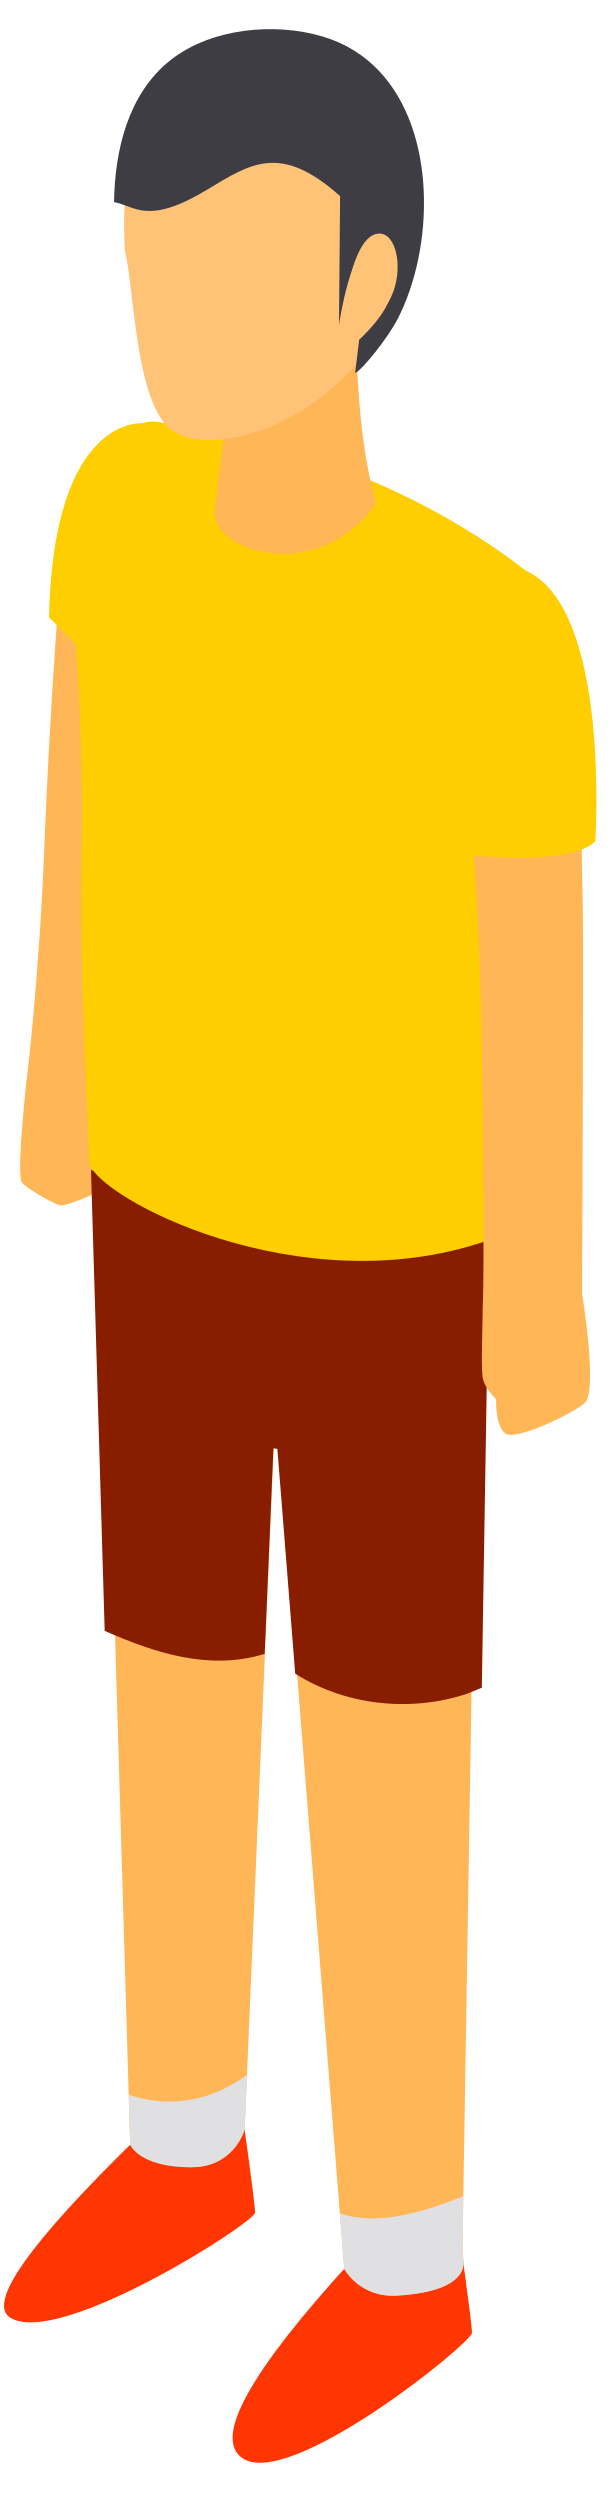
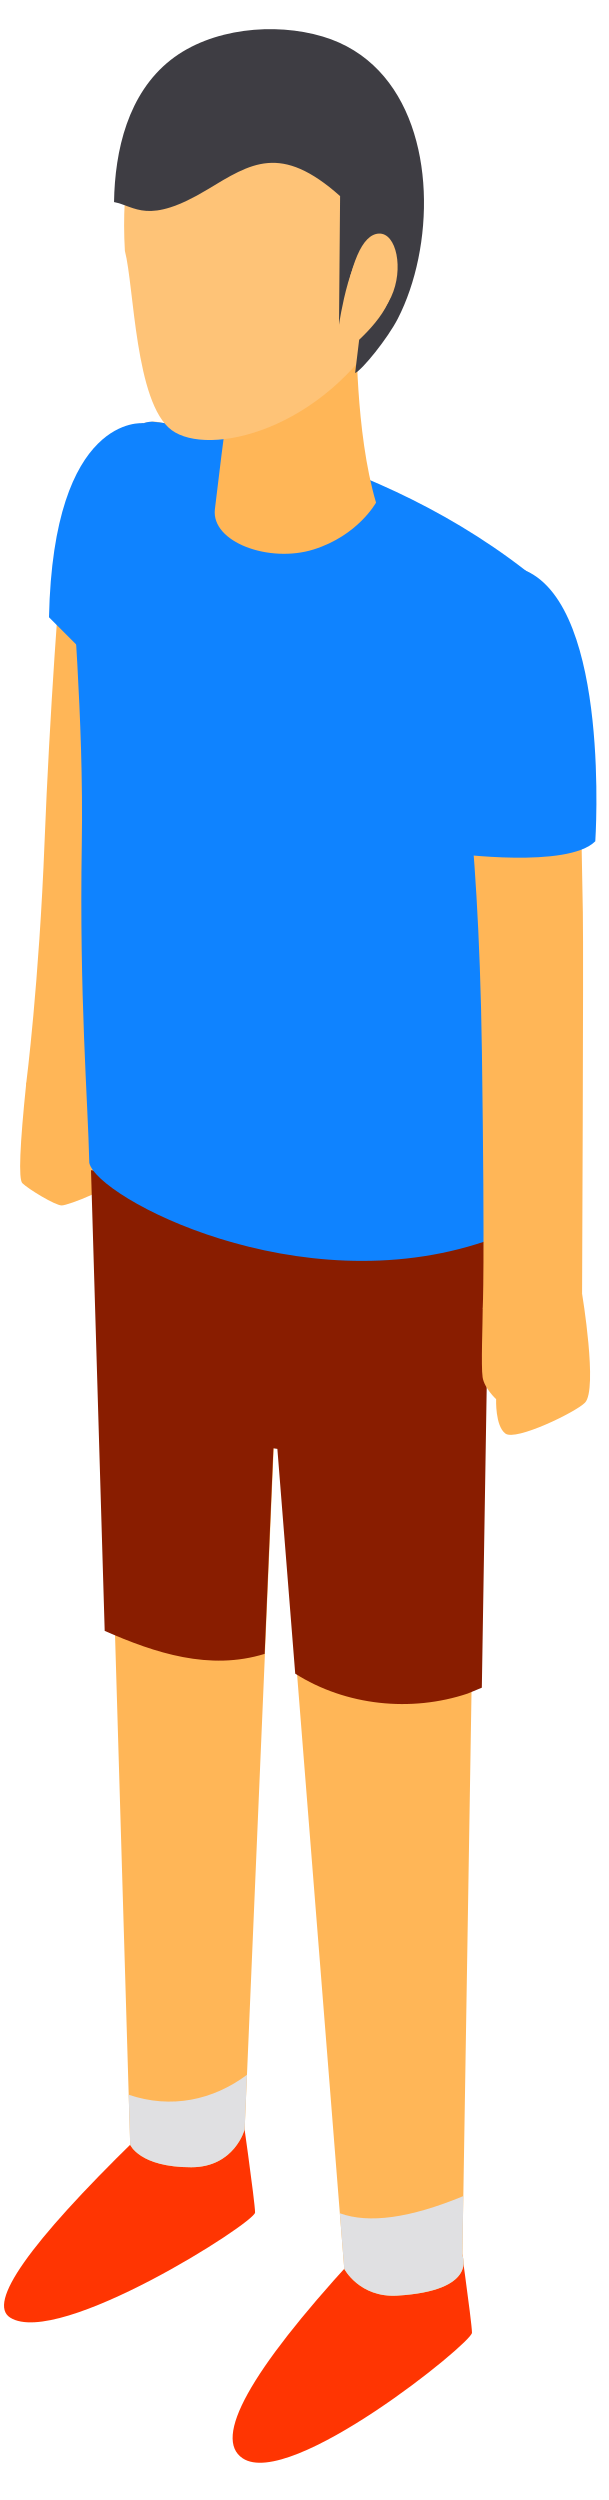
<svg xmlns="http://www.w3.org/2000/svg" xmlns:xlink="http://www.w3.org/1999/xlink" version="1.1" preserveAspectRatio="xMidYMid meet" viewBox="240.941 36.499 150.661 606.502" width="146.66" height="602.5">
  <defs>
    <path d="M246.47 323.2C247.92 324.65 254.61 328.72 256.21 328.72C257.81 328.72 269.52 324.24 270.89 321.17C272.06 318.54 271.2 311.87 267.86 307.86C264.03 303.26 264.52 295.17 264.52 295.17C263.38 295.38 257.69 296.44 247.45 298.34C245.83 313.94 245.5 322.23 246.47 323.2Z" id="a1VmRi5vNb" />
    <path d="M256.86 163.09C255.71 172.26 253.18 207.91 251.98 238.56C250.61 273.67 247.45 298.33 247.45 298.33C247.45 306.35 261.56 312.35 267.44 306.47C268.32 305.59 268.53 272.31 275.63 224.35C282.35 178.98 298.99 136.75 279.47 134.69C276.66 134.39 260.07 137.62 256.86 163.09Z" id="a1cxN9Quy6" />
    <path d="M243.47 604.07C255.44 611.6 304.09 580.53 304.09 578.04C304.09 575.54 300.64 551.32 300.64 551.32C298.9 551.9 290.18 554.78 274.49 559.96C248.08 585.77 237.74 600.47 243.47 604.07Z" id="k15ijHNx84" />
    <path d="M301.01 638.89C312.76 646.76 357.79 610.31 357.79 607.81C357.79 605.32 354.34 581.1 354.34 581.1C352.6 581.68 343.88 584.56 328.19 589.74C302.7 617.57 293.64 633.95 301.01 638.89Z" id="b1sFiKsKSF" />
    <path d="M273.17 561.27C273.17 561.27 275.49 566.84 288.27 566.84C299.01 566.84 301.51 557.49 301.51 557.49C302 546.01 304.45 488.62 308.85 385.32L309.78 385.46C319.62 509.38 325.08 578.23 326.17 592C326.17 592 329.95 599.17 339.28 598.62C359.39 597.42 355.41 588.69 355.41 588.69C355.69 571.33 357.1 484.52 359.64 328.26L266 320C270.31 464.76 272.69 545.19 273.17 561.27Z" id="a1muH1Nf0" />
    <path d="M273.17 561.27C273.17 561.27 275.49 566.84 288.27 566.84C299.01 566.84 301.51 557.49 301.51 557.49C301.57 556.14 302.03 545.31 302.09 543.95C293.67 550.23 283.33 552.45 272.8 548.89C272.88 551.37 273.14 560.04 273.17 561.27Z" id="a7aR3XjiI" />
    <path d="M325.08 578.23C325.19 579.61 326.06 590.63 326.17 592C326.17 592 329.94 599.17 339.28 598.62C359.38 597.42 355.41 588.69 355.41 588.69C355.42 587.71 355.5 582.81 355.64 573.98C342.48 579.43 332.29 580.85 325.08 578.23Z" id="dI8fSwUiU" />
    <path d="M360.23 448.11C360.36 440.15 361 400.35 362.17 328.71L263.47 320C265.5 388.43 266.63 426.44 266.86 434.05C279.36 439.55 292.86 443.95 306.46 439.74C306.61 436.35 307.33 419.38 308.63 388.85L309.61 388.99C312.26 422.38 313.73 440.93 314.03 444.64C326.58 452.59 342.69 454.25 356.71 449.57C357.83 449.09 359.01 448.61 360.23 448.11Z" id="c2m3BDafIK" />
    <path d="M261.19 239.27C261.72 207.51 258.56 176.16 258.7 168.25C259.06 148.66 271.38 134.79 278.59 134.67C278.59 134.67 329.01 138.82 371.12 171.57C371.12 171.57 366.69 335.69 361.09 337.59C314.91 353.26 264.92 326.75 263.05 318.19C262.68 302.41 260.57 277.12 261.19 239.27Z" id="cXtsv10ww" />
    <path d="M294.14 156.37C293.21 164.52 307.6 169.77 318.6 166.31C329.6 162.85 334.04 154.71 334.04 154.71C328.85 137.24 329.19 111.92 329.19 111.92C327.11 112.81 316.74 117.28 298.06 125.33C296.29 138.69 294.99 149.03 294.14 156.37Z" id="b2ntD9u2XL" />
    <path d="M283.42 136.76C292.47 143.48 320.84 137.04 336.61 110.18C349.78 87.77 344.28 43.83 315.99 39.17C282.95 33.72 269.88 58.71 271.86 92.4C274.17 101.27 274.37 130.04 283.42 136.76Z" id="aoe0yjiHH" />
    <path d="M320.85 39.33C308.92 35.76 293.21 37.26 283.22 45.11C272.64 53.43 269.38 67.47 269.17 80.31C274.46 81.32 277.48 86.14 292.26 77.22C303.12 70.66 310.42 65.72 325.14 78.83C325.11 82.02 324.89 107.49 324.87 110.68C324.87 110.67 327.81 89.98 333.95 89.7C338.27 89.51 340.15 98.44 336.97 105.31C335.41 108.69 332.46 111.95 329.86 114.4C329.71 115.77 329.42 118.23 328.86 122.65C330.65 121.82 336.9 114.09 339.42 109.19C348.41 91.69 349.13 62.94 334.74 47.8C331.11 43.98 326.52 41.02 320.85 39.33Z" id="c6aW9hviq" />
    <path d="M360.42 371.24C360.82 373.97 363.77 376.68 363.77 376.68C363.77 376.68 363.5 383.3 366.07 385.2C368.63 387.11 383.49 379.89 385.77 377.55C388.98 374.26 385.05 350.56 385.05 350.56C385.05 350.56 364.16 342.22 360.45 354.19C360.45 357.6 360.01 368.5 360.42 371.24Z" id="i1R025Ti2" />
    <path d="M354.69 193.95C353.95 212.61 359.38 229.28 360.25 290.68C361.01 344.96 360.45 354.19 360.45 354.19C360.45 354.19 367.41 364.1 385.05 350.56C385.05 350.56 385.43 267.2 385.24 256.2C384.09 187.65 383.52 179.05 371.12 171.57C367.83 176.05 355.44 175.29 354.69 193.95Z" id="a22S0WXRhK" />
    <path d="M334.75 88.11C339.09 87.91 340.98 96.87 337.79 103.76C334.6 110.65 325.65 117.07 325.65 117.07C325.65 116.54 325.65 113.9 325.65 109.14C327.62 95.3 330.65 88.29 334.75 88.11Z" id="aDMFaUzV6" />
    <path d="M353.32 241.58C353.32 241.58 381.52 245.36 388.32 238.56C388.32 238.56 392.2 180.95 371.12 171.57C363.59 168.22 353.32 184.12 353.32 193.95C353.32 212.44 353.32 232.05 353.32 241.58Z" id="bkGrLhQmo" />
    <path d="M253.07 183.1C254.15 132.63 276.44 135.06 276.44 135.06C275.76 139.14 272.34 159.53 266.19 196.23C259.19 189.23 254.82 184.85 253.07 183.1Z" id="a1hEiF1M2" />
  </defs>
  <g>
    <g>
      <use xlink:href="#a1VmRi5vNb" opacity="1" fill="#ffb657" fill-opacity="1" />
      <g>
        <use xlink:href="#a1VmRi5vNb" opacity="1" fill-opacity="0" stroke="#000000" stroke-width="1" stroke-opacity="0" />
      </g>
    </g>
    <g>
      <use xlink:href="#a1cxN9Quy6" opacity="1" fill="#ffb657" fill-opacity="1" />
      <g>
        <use xlink:href="#a1cxN9Quy6" opacity="1" fill-opacity="0" stroke="#000000" stroke-width="1" stroke-opacity="0" />
      </g>
    </g>
    <g>
      <use xlink:href="#k15ijHNx84" opacity="1" fill="#ff3502" fill-opacity="1" />
      <g>
        <use xlink:href="#k15ijHNx84" opacity="1" fill-opacity="0" stroke="#000000" stroke-width="1" stroke-opacity="0" />
      </g>
    </g>
    <g>
      <use xlink:href="#b1sFiKsKSF" opacity="1" fill="#ff3502" fill-opacity="1" />
      <g>
        <use xlink:href="#b1sFiKsKSF" opacity="1" fill-opacity="0" stroke="#000000" stroke-width="1" stroke-opacity="0" />
      </g>
    </g>
    <g>
      <use xlink:href="#a1muH1Nf0" opacity="1" fill="#ffb657" fill-opacity="1" />
      <g>
        <use xlink:href="#a1muH1Nf0" opacity="1" fill-opacity="0" stroke="#000000" stroke-width="1" stroke-opacity="0" />
      </g>
    </g>
    <g>
      <use xlink:href="#a7aR3XjiI" opacity="1" fill="#e0e0e2" fill-opacity="1" />
      <g>
        <use xlink:href="#a7aR3XjiI" opacity="1" fill-opacity="0" stroke="#000000" stroke-width="1" stroke-opacity="0" />
      </g>
    </g>
    <g>
      <use xlink:href="#dI8fSwUiU" opacity="1" fill="#e0e0e2" fill-opacity="1" />
      <g>
        <use xlink:href="#dI8fSwUiU" opacity="1" fill-opacity="0" stroke="#000000" stroke-width="1" stroke-opacity="0" />
      </g>
    </g>
    <g>
      <use xlink:href="#c2m3BDafIK" opacity="1" fill="#891d00" fill-opacity="1" />
      <g>
        <use xlink:href="#c2m3BDafIK" opacity="1" fill-opacity="0" stroke="#000000" stroke-width="1" stroke-opacity="0" />
      </g>
    </g>
    <g>
-       <use xlink:href="#cXtsv10ww" opacity="1" fill="#fece00" fill-opacity="1" />
+       <use xlink:href="#cXtsv10ww" opacity="1" fill="#0f83ff" fill-opacity="1" />
      <g>
        <use xlink:href="#cXtsv10ww" opacity="1" fill-opacity="0" stroke="#000000" stroke-width="1" stroke-opacity="0" />
      </g>
    </g>
    <g>
      <use xlink:href="#b2ntD9u2XL" opacity="1" fill="#ffb657" fill-opacity="1" />
      <g>
        <use xlink:href="#b2ntD9u2XL" opacity="1" fill-opacity="0" stroke="#000000" stroke-width="1" stroke-opacity="0" />
      </g>
    </g>
    <g>
      <use xlink:href="#aoe0yjiHH" opacity="1" fill="#fec377" fill-opacity="1" />
      <g>
        <use xlink:href="#aoe0yjiHH" opacity="1" fill-opacity="0" stroke="#000000" stroke-width="1" stroke-opacity="0" />
      </g>
    </g>
    <g>
      <use xlink:href="#c6aW9hviq" opacity="1" fill="#3e3d43" fill-opacity="1" />
      <g>
        <use xlink:href="#c6aW9hviq" opacity="1" fill-opacity="0" stroke="#000000" stroke-width="1" stroke-opacity="0" />
      </g>
    </g>
    <g>
      <use xlink:href="#i1R025Ti2" opacity="1" fill="#ffb657" fill-opacity="1" />
      <g>
        <use xlink:href="#i1R025Ti2" opacity="1" fill-opacity="0" stroke="#000000" stroke-width="1" stroke-opacity="0" />
      </g>
    </g>
    <g>
      <use xlink:href="#a22S0WXRhK" opacity="1" fill="#ffb657" fill-opacity="1" />
      <g>
        <use xlink:href="#a22S0WXRhK" opacity="1" fill-opacity="0" stroke="#000000" stroke-width="1" stroke-opacity="0" />
      </g>
    </g>
    <g>
      <use xlink:href="#aDMFaUzV6" opacity="1" fill="#fec377" fill-opacity="1" />
      <g>
        <use xlink:href="#aDMFaUzV6" opacity="1" fill-opacity="0" stroke="#000000" stroke-width="1" stroke-opacity="0" />
      </g>
    </g>
    <g>
-       <use xlink:href="#bkGrLhQmo" opacity="1" fill="#fece00" fill-opacity="1" />
+       <use xlink:href="#bkGrLhQmo" opacity="1" fill="#0f83ff" fill-opacity="1" />
      <g>
        <use xlink:href="#bkGrLhQmo" opacity="1" fill-opacity="0" stroke="#000000" stroke-width="1" stroke-opacity="0" />
      </g>
    </g>
    <g>
-       <use xlink:href="#a1hEiF1M2" opacity="1" fill="#fece00" fill-opacity="1" />
+       <use xlink:href="#a1hEiF1M2" opacity="1" fill="#0f83ff" fill-opacity="1" />
      <g>
        <use xlink:href="#a1hEiF1M2" opacity="1" fill-opacity="0" stroke="#000000" stroke-width="1" stroke-opacity="0" />
      </g>
    </g>
  </g>
</svg>
